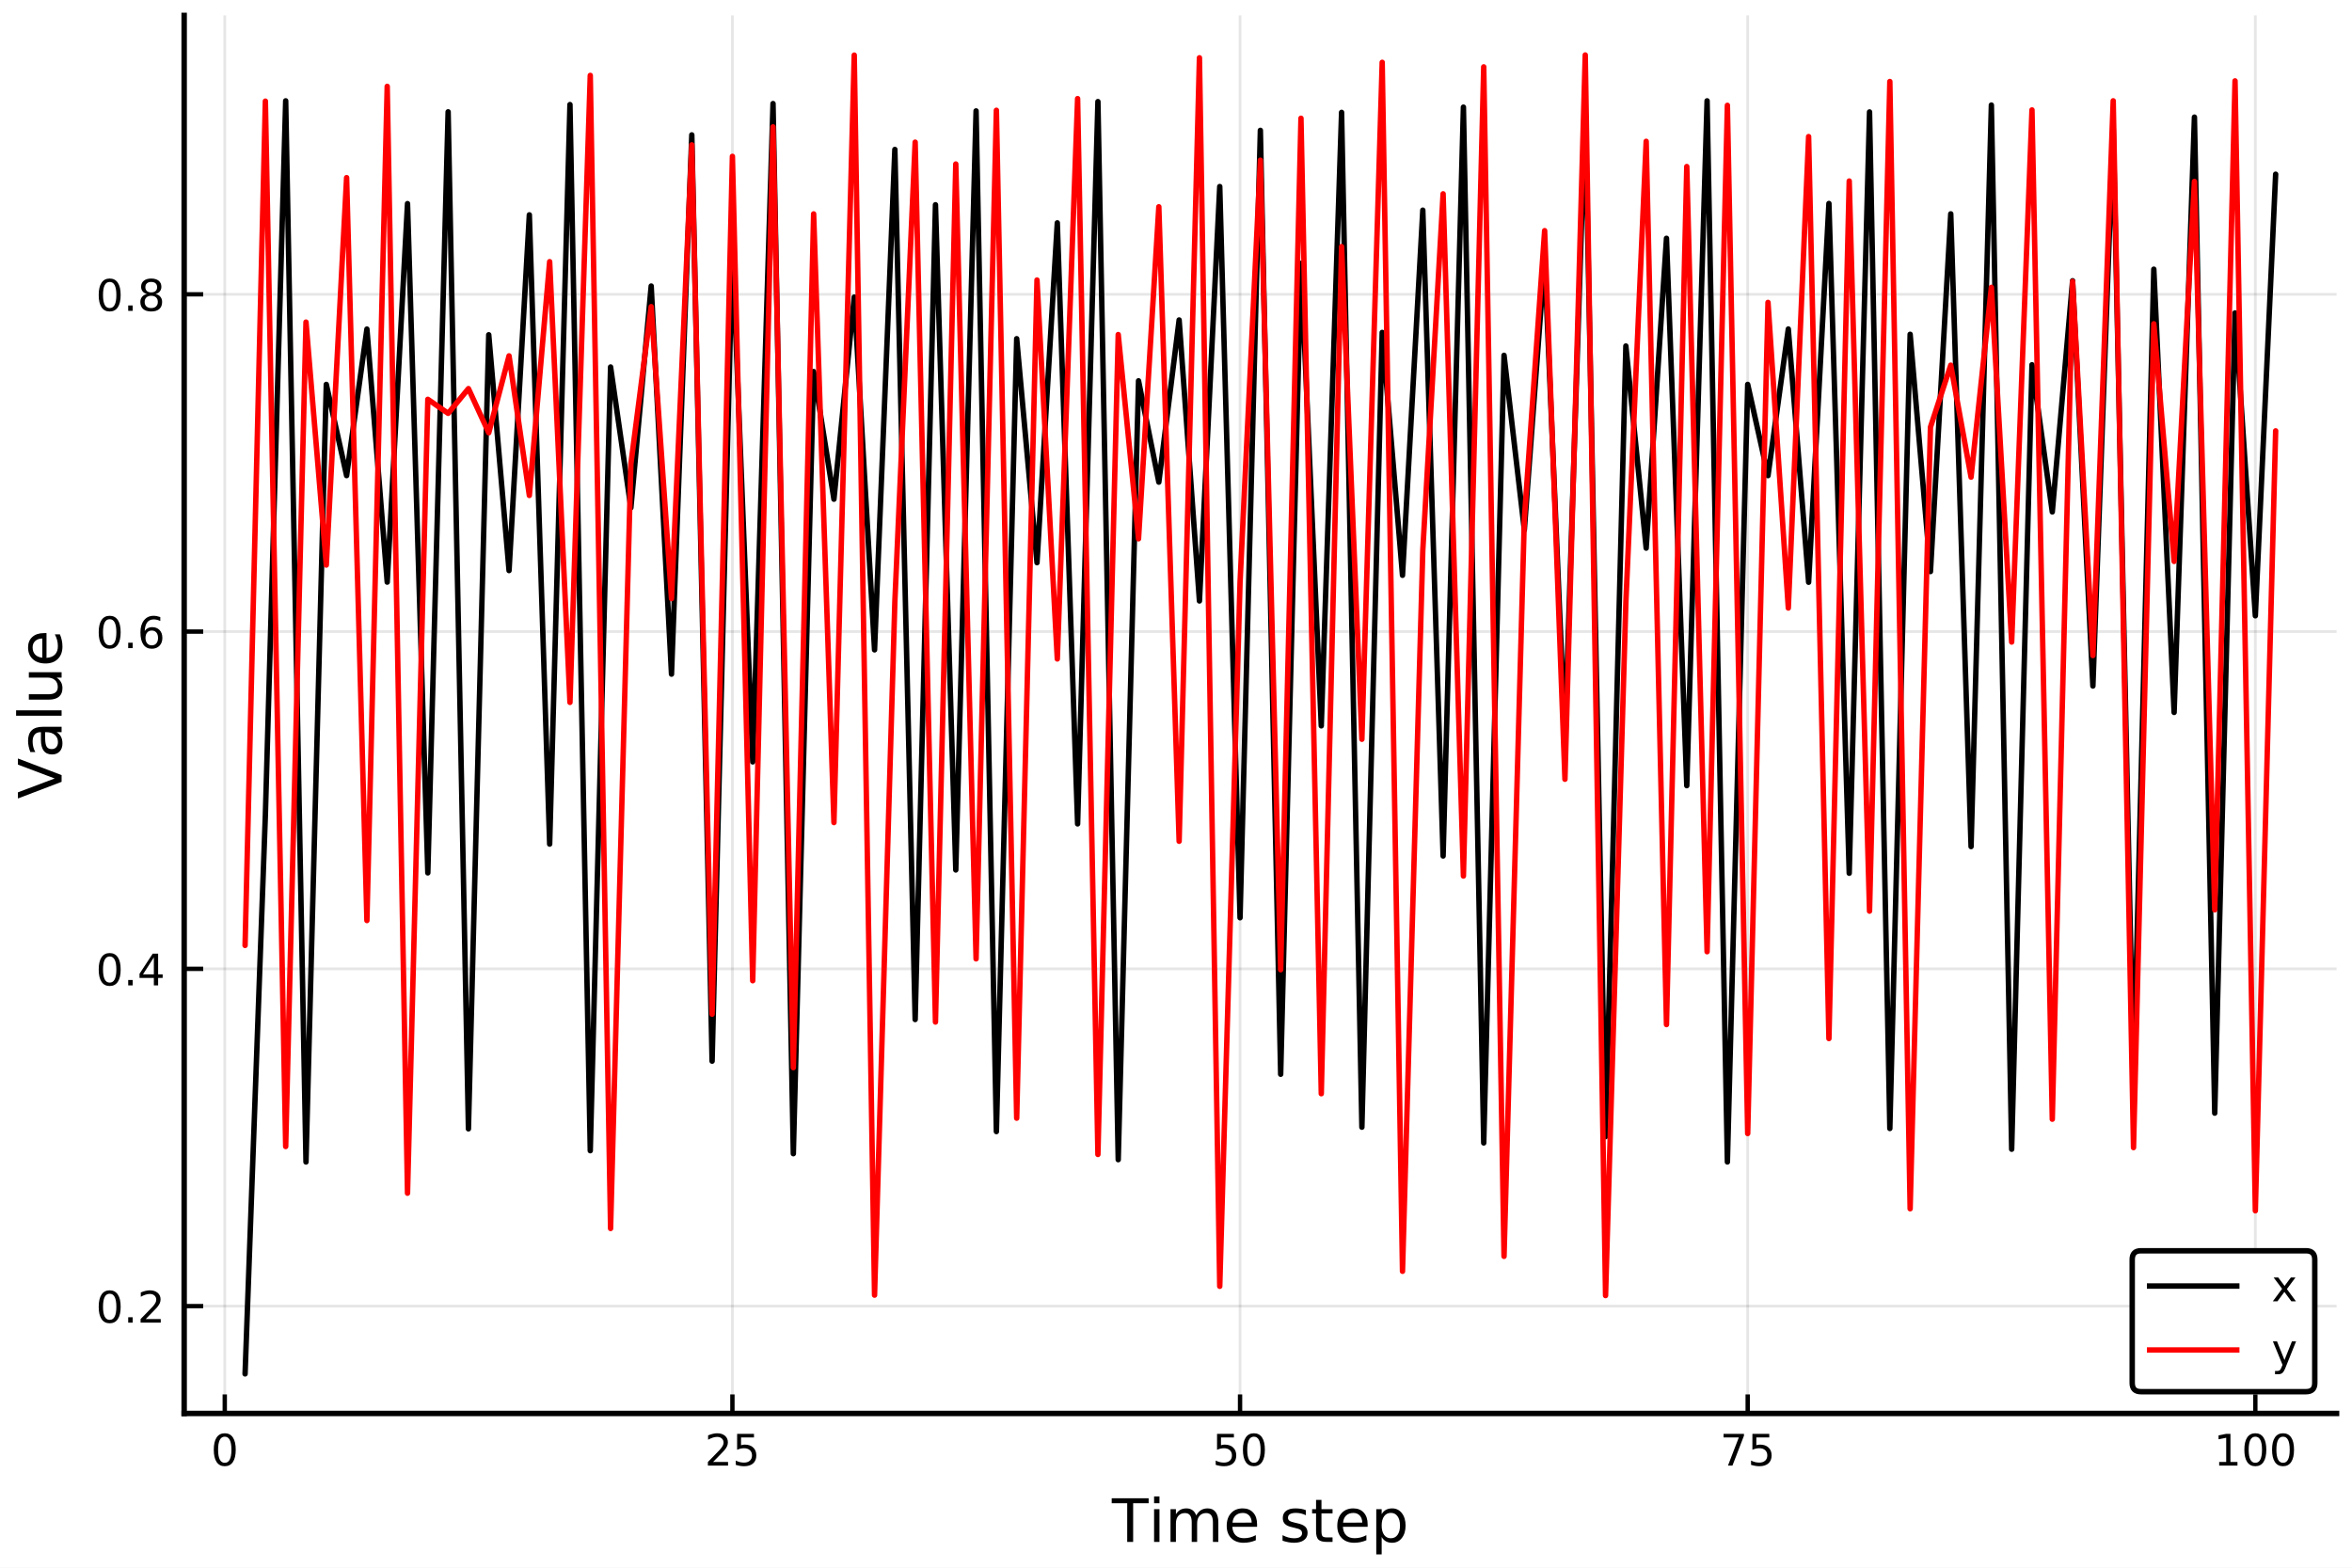
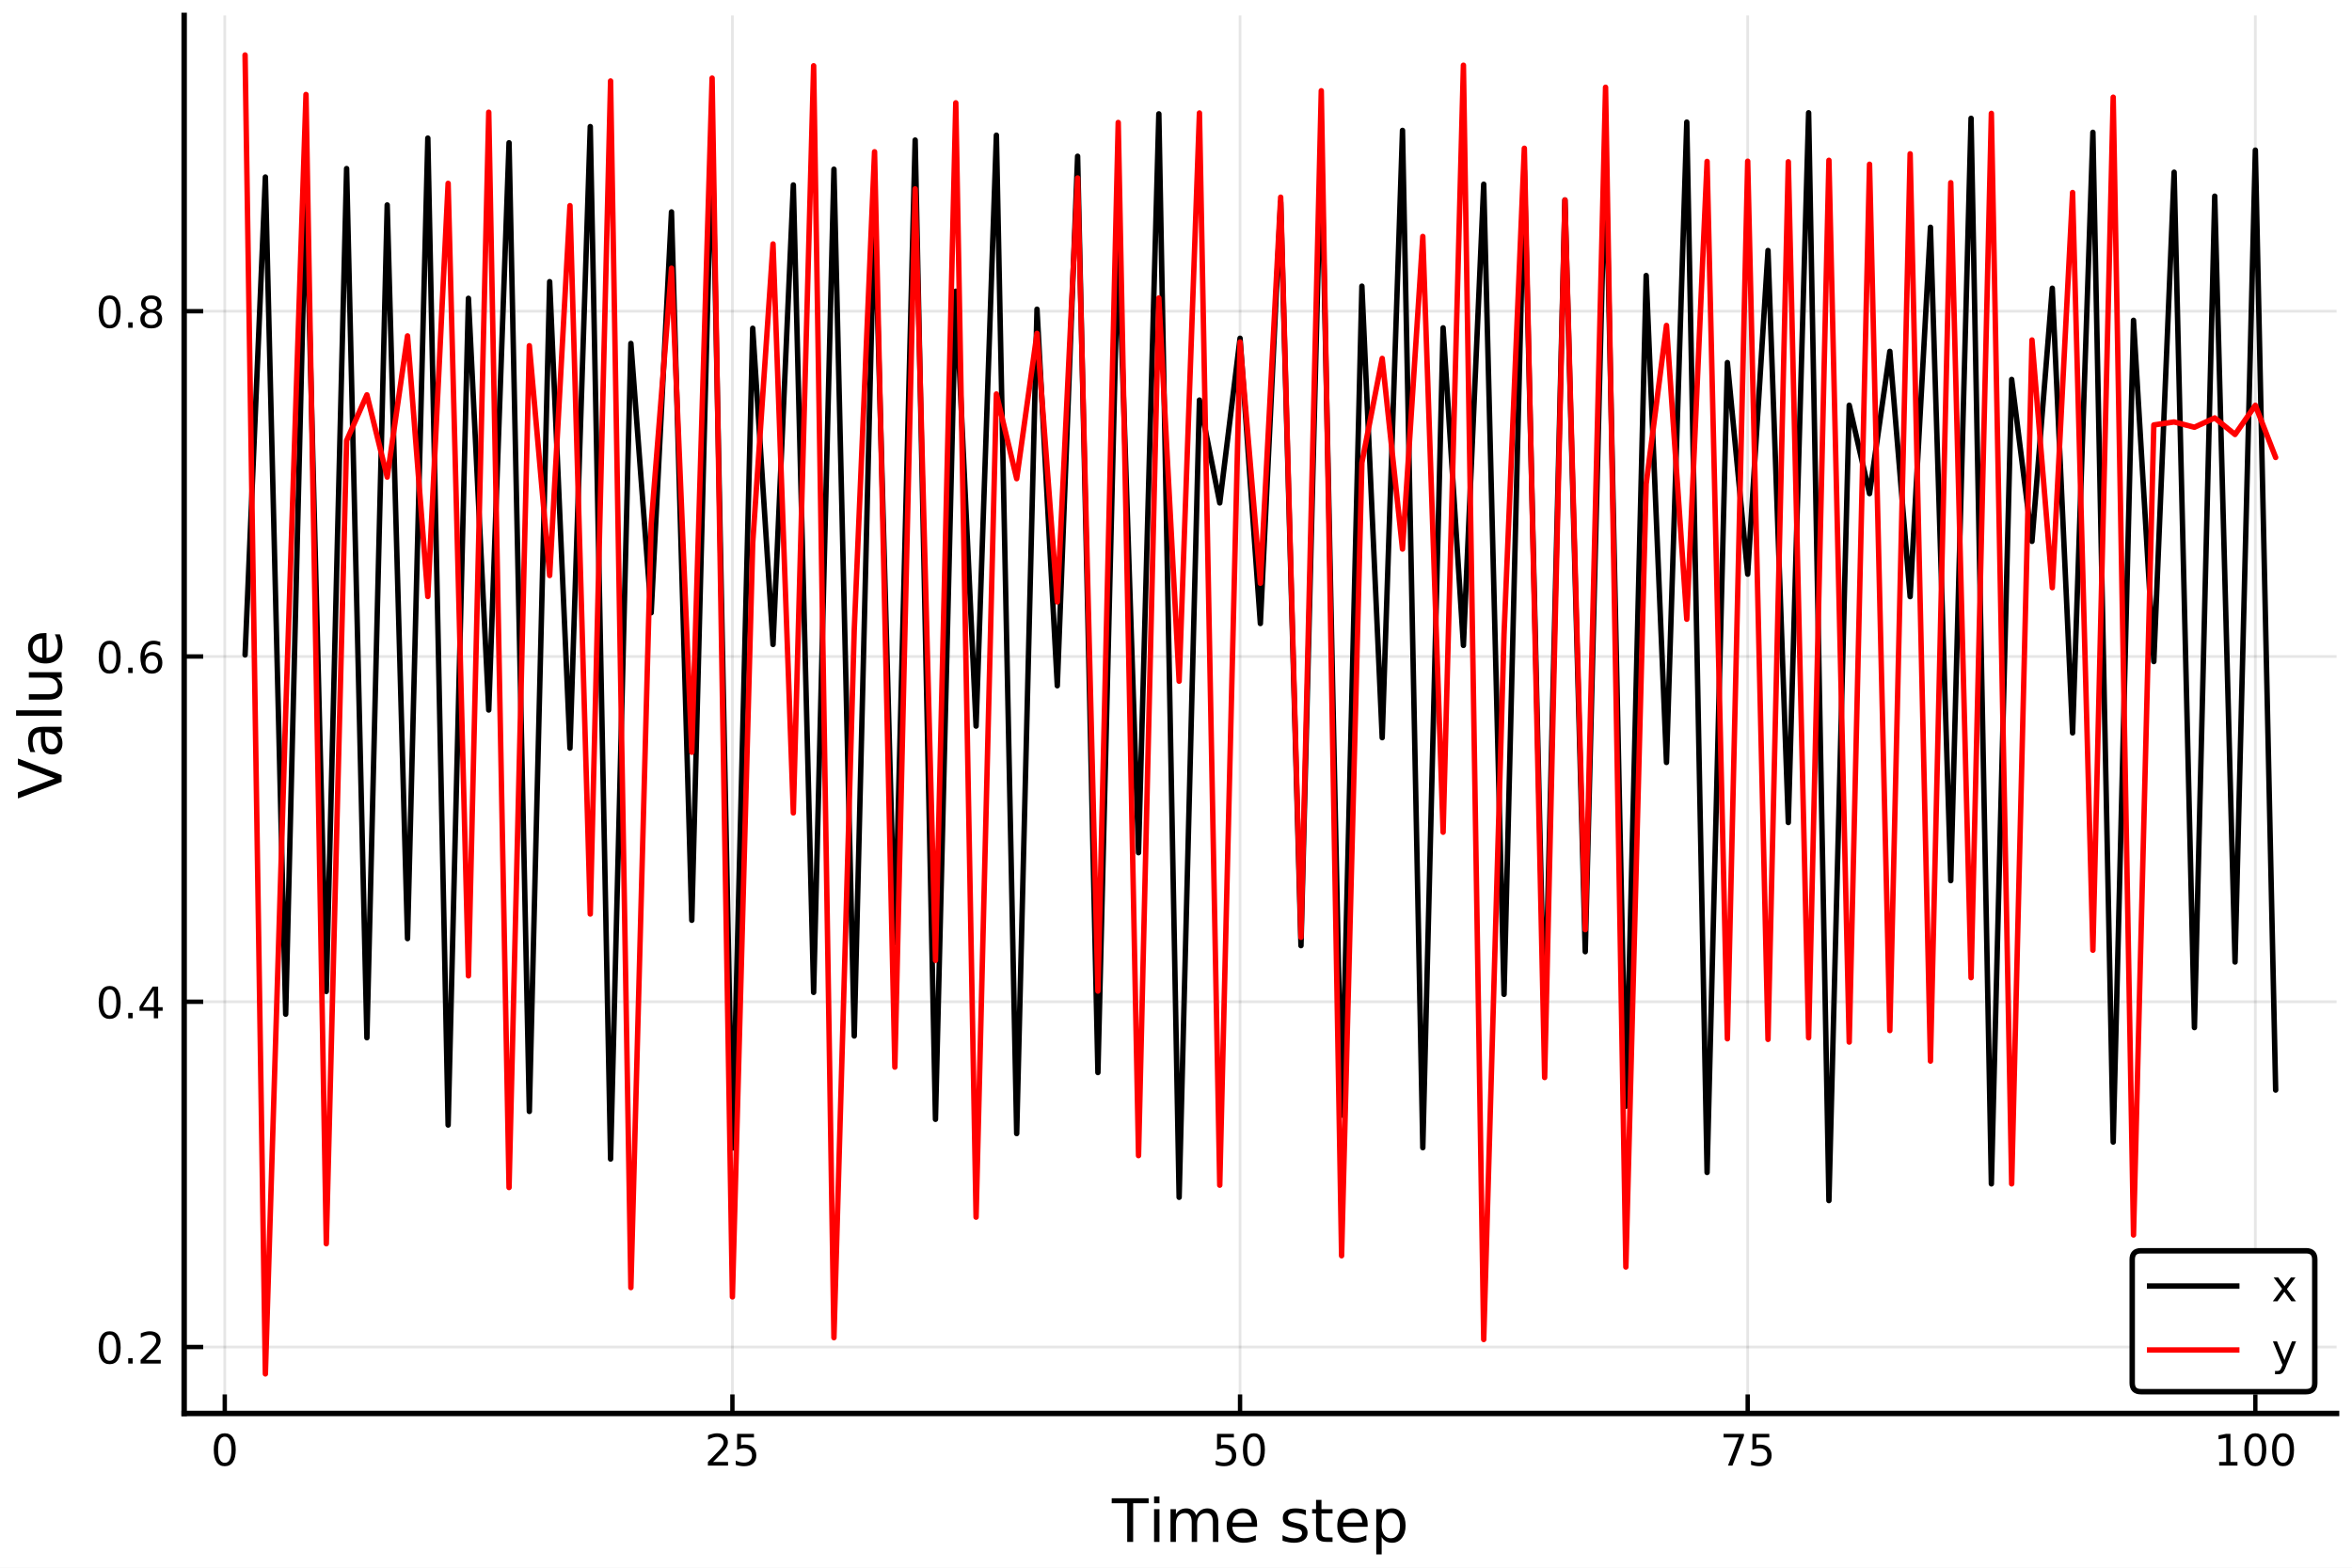
<svg xmlns="http://www.w3.org/2000/svg" xmlns:xlink="http://www.w3.org/1999/xlink" height="288pt" version="1.1" viewBox="0 0 432 288" width="432pt">
  <defs>
    <style type="text/css">
*{stroke-linecap:butt;stroke-linejoin:round;}
  </style>
  </defs>
  <g id="figure_1">
    <g id="patch_1">
      <path d="M 0 288  L 432 288  L 432 0  L 0 0  z " style="fill:#ffffff;" />
    </g>
    <g id="axes_1">
      <g id="patch_2">
        <path d="M 33.825 259.665  L 429.165 259.665  L 429.165 2.835  L 33.825 2.835  z " style="fill:#ffffff;" />
      </g>
      <g id="matplotlib.axis_1">
        <g id="xtick_1">
          <g id="line2d_1">
-             <path clip-path="url(#p91b2e6dcf3)" d="M 41.284 259.665  L 41.284 2.835  " style="fill:none;stroke:#000000;stroke-linecap:square;stroke-opacity:0.1;stroke-width:0.5;" />
+             <path clip-path="url(#p52759d1450)" d="M 41.284 259.665  L 41.284 2.835  " style="fill:none;stroke:#000000;stroke-linecap:square;stroke-opacity:0.1;stroke-width:0.5;" />
          </g>
          <g id="line2d_2">
            <defs>
-               <path d="M 0 0  L 0 -3.5  " id="mc47bf63f0f" style="stroke:#000000;stroke-width:0.8;" />
-             </defs>
-             <g>
-               <use style="stroke:#000000;stroke-width:0.8;" x="41.284" xlink:href="#mc47bf63f0f" y="259.665" />
+               <path d="M 0 0  L 0 -3.5  " id="mdcbbb05896" style="stroke:#000000;stroke-width:0.8;" />
+             </defs>
+             <g>
+               <use style="stroke:#000000;stroke-width:0.8;" x="41.284" xlink:href="#mdcbbb05896" y="259.665" />
            </g>
          </g>
          <g id="text_1">
            <defs>
              <path d="M 31.781 66.406  Q 24.172 66.406 20.328 58.906  Q 16.5 51.422 16.5 36.375  Q 16.5 21.391 20.328 13.891  Q 24.172 6.391 31.781 6.391  Q 39.453 6.391 43.281 13.891  Q 47.125 21.391 47.125 36.375  Q 47.125 51.422 43.281 58.906  Q 39.453 66.406 31.781 66.406  z M 31.781 74.219  Q 44.047 74.219 50.516 64.516  Q 56.984 54.828 56.984 36.375  Q 56.984 17.969 50.516 8.266  Q 44.047 -1.422 31.781 -1.422  Q 19.531 -1.422 13.062 8.266  Q 6.594 17.969 6.594 36.375  Q 6.594 54.828 13.062 64.516  Q 19.531 74.219 31.781 74.219  z " id="DejaVuSans-48" />
            </defs>
            <g transform="translate(38.7389 269.2441)scale(0.08 -0.08)">
              <use xlink:href="#DejaVuSans-48" />
            </g>
          </g>
        </g>
        <g id="xtick_2">
          <g id="line2d_3">
-             <path clip-path="url(#p91b2e6dcf3)" d="M 134.525 259.665  L 134.525 2.835  " style="fill:none;stroke:#000000;stroke-linecap:square;stroke-opacity:0.1;stroke-width:0.5;" />
+             <path clip-path="url(#p52759d1450)" d="M 134.525 259.665  L 134.525 2.835  " style="fill:none;stroke:#000000;stroke-linecap:square;stroke-opacity:0.1;stroke-width:0.5;" />
          </g>
          <g id="line2d_4">
            <g>
-               <use style="stroke:#000000;stroke-width:0.8;" x="134.525" xlink:href="#mc47bf63f0f" y="259.665" />
+               <use style="stroke:#000000;stroke-width:0.8;" x="134.525" xlink:href="#mdcbbb05896" y="259.665" />
            </g>
          </g>
          <g id="text_2">
            <defs>
              <path d="M 19.188 8.297  L 53.609 8.297  L 53.609 0  L 7.328 0  L 7.328 8.297  Q 12.938 14.109 22.625 23.891  Q 32.328 33.688 34.812 36.531  Q 39.547 41.844 41.422 45.531  Q 43.312 49.219 43.312 52.781  Q 43.312 58.594 39.234 62.25  Q 35.156 65.922 28.609 65.922  Q 23.969 65.922 18.812 64.312  Q 13.672 62.703 7.812 59.422  L 7.812 69.391  Q 13.766 71.781 18.938 73  Q 24.125 74.219 28.422 74.219  Q 39.75 74.219 46.484 68.547  Q 53.219 62.891 53.219 53.422  Q 53.219 48.922 51.531 44.891  Q 49.859 40.875 45.406 35.406  Q 44.188 33.984 37.641 27.219  Q 31.109 20.453 19.188 8.297  z " id="DejaVuSans-50" />
              <path d="M 10.797 72.906  L 49.516 72.906  L 49.516 64.594  L 19.828 64.594  L 19.828 46.734  Q 21.969 47.469 24.109 47.828  Q 26.266 48.188 28.422 48.188  Q 40.625 48.188 47.75 41.5  Q 54.891 34.812 54.891 23.391  Q 54.891 11.625 47.562 5.094  Q 40.234 -1.422 26.906 -1.422  Q 22.312 -1.422 17.547 -0.641  Q 12.797 0.141 7.719 1.703  L 7.719 11.625  Q 12.109 9.234 16.797 8.062  Q 21.484 6.891 26.703 6.891  Q 35.156 6.891 40.078 11.328  Q 45.016 15.766 45.016 23.391  Q 45.016 31 40.078 35.438  Q 35.156 39.891 26.703 39.891  Q 22.75 39.891 18.812 39.016  Q 14.891 38.141 10.797 36.281  z " id="DejaVuSans-53" />
            </defs>
            <g transform="translate(129.4346 269.2441)scale(0.08 -0.08)">
              <use xlink:href="#DejaVuSans-50" />
              <use x="63.623" xlink:href="#DejaVuSans-53" />
            </g>
          </g>
        </g>
        <g id="xtick_3">
          <g id="line2d_5">
-             <path clip-path="url(#p91b2e6dcf3)" d="M 227.765 259.665  L 227.765 2.835  " style="fill:none;stroke:#000000;stroke-linecap:square;stroke-opacity:0.1;stroke-width:0.5;" />
+             <path clip-path="url(#p52759d1450)" d="M 227.765 259.665  L 227.765 2.835  " style="fill:none;stroke:#000000;stroke-linecap:square;stroke-opacity:0.1;stroke-width:0.5;" />
          </g>
          <g id="line2d_6">
            <g>
-               <use style="stroke:#000000;stroke-width:0.8;" x="227.765" xlink:href="#mc47bf63f0f" y="259.665" />
+               <use style="stroke:#000000;stroke-width:0.8;" x="227.765" xlink:href="#mdcbbb05896" y="259.665" />
            </g>
          </g>
          <g id="text_3">
            <g transform="translate(222.6754 269.2441)scale(0.08 -0.08)">
              <use xlink:href="#DejaVuSans-53" />
              <use x="63.623" xlink:href="#DejaVuSans-48" />
            </g>
          </g>
        </g>
        <g id="xtick_4">
          <g id="line2d_7">
-             <path clip-path="url(#p91b2e6dcf3)" d="M 321.006 259.665  L 321.006 2.835  " style="fill:none;stroke:#000000;stroke-linecap:square;stroke-opacity:0.1;stroke-width:0.5;" />
+             <path clip-path="url(#p52759d1450)" d="M 321.006 259.665  L 321.006 2.835  " style="fill:none;stroke:#000000;stroke-linecap:square;stroke-opacity:0.1;stroke-width:0.5;" />
          </g>
          <g id="line2d_8">
            <g>
-               <use style="stroke:#000000;stroke-width:0.8;" x="321.006" xlink:href="#mc47bf63f0f" y="259.665" />
+               <use style="stroke:#000000;stroke-width:0.8;" x="321.006" xlink:href="#mdcbbb05896" y="259.665" />
            </g>
          </g>
          <g id="text_4">
            <defs>
              <path d="M 8.203 72.906  L 55.078 72.906  L 55.078 68.703  L 28.609 0  L 18.312 0  L 43.219 64.594  L 8.203 64.594  z " id="DejaVuSans-55" />
            </defs>
            <g transform="translate(315.9161 269.2441)scale(0.08 -0.08)">
              <use xlink:href="#DejaVuSans-55" />
              <use x="63.623" xlink:href="#DejaVuSans-53" />
            </g>
          </g>
        </g>
        <g id="xtick_5">
          <g id="line2d_9">
-             <path clip-path="url(#p91b2e6dcf3)" d="M 414.247 259.665  L 414.247 2.835  " style="fill:none;stroke:#000000;stroke-linecap:square;stroke-opacity:0.1;stroke-width:0.5;" />
+             <path clip-path="url(#p52759d1450)" d="M 414.247 259.665  L 414.247 2.835  " style="fill:none;stroke:#000000;stroke-linecap:square;stroke-opacity:0.1;stroke-width:0.5;" />
          </g>
          <g id="line2d_10">
            <g>
-               <use style="stroke:#000000;stroke-width:0.8;" x="414.247" xlink:href="#mc47bf63f0f" y="259.665" />
+               <use style="stroke:#000000;stroke-width:0.8;" x="414.247" xlink:href="#mdcbbb05896" y="259.665" />
            </g>
          </g>
          <g id="text_5">
            <defs>
              <path d="M 12.406 8.297  L 28.516 8.297  L 28.516 63.922  L 10.984 60.406  L 10.984 69.391  L 28.422 72.906  L 38.281 72.906  L 38.281 8.297  L 54.391 8.297  L 54.391 0  L 12.406 0  z " id="DejaVuSans-49" />
            </defs>
            <g transform="translate(406.6118 269.2441)scale(0.08 -0.08)">
              <use xlink:href="#DejaVuSans-49" />
              <use x="63.623" xlink:href="#DejaVuSans-48" />
              <use x="127.246" xlink:href="#DejaVuSans-48" />
            </g>
          </g>
        </g>
        <g id="text_6">
          <defs>
            <path d="M -0.297 72.906  L 61.375 72.906  L 61.375 64.594  L 35.5 64.594  L 35.5 0  L 25.594 0  L 25.594 64.594  L -0.297 64.594  z " id="DejaVuSans-84" />
            <path d="M 9.422 54.688  L 18.406 54.688  L 18.406 0  L 9.422 0  z M 9.422 75.984  L 18.406 75.984  L 18.406 64.594  L 9.422 64.594  z " id="DejaVuSans-105" />
            <path d="M 52 44.188  Q 55.375 50.25 60.062 53.125  Q 64.75 56 71.094 56  Q 79.641 56 84.281 50.016  Q 88.922 44.047 88.922 33.016  L 88.922 0  L 79.891 0  L 79.891 32.719  Q 79.891 40.578 77.094 44.375  Q 74.312 48.188 68.609 48.188  Q 61.625 48.188 57.562 43.547  Q 53.516 38.922 53.516 30.906  L 53.516 0  L 44.484 0  L 44.484 32.719  Q 44.484 40.625 41.703 44.406  Q 38.922 48.188 33.109 48.188  Q 26.219 48.188 22.156 43.531  Q 18.109 38.875 18.109 30.906  L 18.109 0  L 9.078 0  L 9.078 54.688  L 18.109 54.688  L 18.109 46.188  Q 21.188 51.219 25.484 53.609  Q 29.781 56 35.688 56  Q 41.656 56 45.828 52.969  Q 50 49.953 52 44.188  z " id="DejaVuSans-109" />
            <path d="M 56.203 29.594  L 56.203 25.203  L 14.891 25.203  Q 15.484 15.922 20.484 11.062  Q 25.484 6.203 34.422 6.203  Q 39.594 6.203 44.453 7.469  Q 49.312 8.734 54.109 11.281  L 54.109 2.781  Q 49.266 0.734 44.188 -0.344  Q 39.109 -1.422 33.891 -1.422  Q 20.797 -1.422 13.156 6.188  Q 5.516 13.812 5.516 26.812  Q 5.516 40.234 12.766 48.109  Q 20.016 56 32.328 56  Q 43.359 56 49.781 48.891  Q 56.203 41.797 56.203 29.594  z M 47.219 32.234  Q 47.125 39.594 43.094 43.984  Q 39.062 48.391 32.422 48.391  Q 24.906 48.391 20.391 44.141  Q 15.875 39.891 15.188 32.172  z " id="DejaVuSans-101" />
            <path id="DejaVuSans-32" />
            <path d="M 44.281 53.078  L 44.281 44.578  Q 40.484 46.531 36.375 47.5  Q 32.281 48.484 27.875 48.484  Q 21.188 48.484 17.844 46.438  Q 14.5 44.391 14.5 40.281  Q 14.5 37.156 16.891 35.375  Q 19.281 33.594 26.516 31.984  L 29.594 31.297  Q 39.156 29.25 43.188 25.516  Q 47.219 21.781 47.219 15.094  Q 47.219 7.469 41.188 3.016  Q 35.156 -1.422 24.609 -1.422  Q 20.219 -1.422 15.453 -0.562  Q 10.688 0.297 5.422 2  L 5.422 11.281  Q 10.406 8.688 15.234 7.391  Q 20.062 6.109 24.812 6.109  Q 31.156 6.109 34.562 8.281  Q 37.984 10.453 37.984 14.406  Q 37.984 18.062 35.516 20.016  Q 33.062 21.969 24.703 23.781  L 21.578 24.516  Q 13.234 26.266 9.516 29.906  Q 5.812 33.547 5.812 39.891  Q 5.812 47.609 11.281 51.797  Q 16.75 56 26.812 56  Q 31.781 56 36.172 55.266  Q 40.578 54.547 44.281 53.078  z " id="DejaVuSans-115" />
            <path d="M 18.312 70.219  L 18.312 54.688  L 36.812 54.688  L 36.812 47.703  L 18.312 47.703  L 18.312 18.016  Q 18.312 11.328 20.141 9.422  Q 21.969 7.516 27.594 7.516  L 36.812 7.516  L 36.812 0  L 27.594 0  Q 17.188 0 13.234 3.875  Q 9.281 7.766 9.281 18.016  L 9.281 47.703  L 2.688 47.703  L 2.688 54.688  L 9.281 54.688  L 9.281 70.219  z " id="DejaVuSans-116" />
            <path d="M 18.109 8.203  L 18.109 -20.797  L 9.078 -20.797  L 9.078 54.688  L 18.109 54.688  L 18.109 46.391  Q 20.953 51.266 25.266 53.625  Q 29.594 56 35.594 56  Q 45.562 56 51.781 48.094  Q 58.016 40.188 58.016 27.297  Q 58.016 14.406 51.781 6.484  Q 45.562 -1.422 35.594 -1.422  Q 29.594 -1.422 25.266 0.953  Q 20.953 3.328 18.109 8.203  z M 48.688 27.297  Q 48.688 37.203 44.609 42.844  Q 40.531 48.484 33.406 48.484  Q 26.266 48.484 22.188 42.844  Q 18.109 37.203 18.109 27.297  Q 18.109 17.391 22.188 11.75  Q 26.266 6.109 33.406 6.109  Q 40.531 6.109 44.609 11.75  Q 48.688 17.391 48.688 27.297  z " id="DejaVuSans-112" />
          </defs>
          <g transform="translate(204.2236 283.2661)scale(0.11 -0.11)">
            <use xlink:href="#DejaVuSans-84" />
            <use x="61.037" xlink:href="#DejaVuSans-105" />
            <use x="88.82" xlink:href="#DejaVuSans-109" />
            <use x="186.232" xlink:href="#DejaVuSans-101" />
            <use x="247.756" xlink:href="#DejaVuSans-32" />
            <use x="279.543" xlink:href="#DejaVuSans-115" />
            <use x="331.643" xlink:href="#DejaVuSans-116" />
            <use x="370.852" xlink:href="#DejaVuSans-101" />
            <use x="432.375" xlink:href="#DejaVuSans-112" />
          </g>
        </g>
      </g>
      <g id="matplotlib.axis_2">
        <g id="ytick_1">
          <g id="line2d_11">
-             <path clip-path="url(#p91b2e6dcf3)" d="M 33.825 239.945  L 429.165 239.945  " style="fill:none;stroke:#000000;stroke-linecap:square;stroke-opacity:0.1;stroke-width:0.5;" />
+             <path clip-path="url(#p52759d1450)" d="M 33.825 247.461  L 429.165 247.461  " style="fill:none;stroke:#000000;stroke-linecap:square;stroke-opacity:0.1;stroke-width:0.5;" />
          </g>
          <g id="line2d_12">
            <defs>
-               <path d="M 0 0  L 3.5 0  " id="mc710b7414d" style="stroke:#000000;stroke-width:0.8;" />
-             </defs>
-             <g>
-               <use style="stroke:#000000;stroke-width:0.8;" x="33.825" xlink:href="#mc710b7414d" y="239.945" />
+               <path d="M 0 0  L 3.5 0  " id="med1cfec006" style="stroke:#000000;stroke-width:0.8;" />
+             </defs>
+             <g>
+               <use style="stroke:#000000;stroke-width:0.8;" x="33.825" xlink:href="#med1cfec006" y="247.461" />
            </g>
          </g>
          <g id="text_7">
            <defs>
              <path d="M 10.688 12.406  L 21 12.406  L 21 0  L 10.688 0  z " id="DejaVuSans-46" />
            </defs>
-             <g transform="translate(17.60215 242.9843)scale(0.08 -0.08)">
+             <g transform="translate(17.60215 250.5006)scale(0.08 -0.08)">
              <use xlink:href="#DejaVuSans-48" />
              <use x="63.623" xlink:href="#DejaVuSans-46" />
              <use x="95.41" xlink:href="#DejaVuSans-50" />
            </g>
          </g>
        </g>
        <g id="ytick_2">
          <g id="line2d_13">
-             <path clip-path="url(#p91b2e6dcf3)" d="M 33.825 177.986  L 429.165 177.986  " style="fill:none;stroke:#000000;stroke-linecap:square;stroke-opacity:0.1;stroke-width:0.5;" />
+             <path clip-path="url(#p52759d1450)" d="M 33.825 184.032  L 429.165 184.032  " style="fill:none;stroke:#000000;stroke-linecap:square;stroke-opacity:0.1;stroke-width:0.5;" />
          </g>
          <g id="line2d_14">
            <g>
-               <use style="stroke:#000000;stroke-width:0.8;" x="33.825" xlink:href="#mc710b7414d" y="177.986" />
+               <use style="stroke:#000000;stroke-width:0.8;" x="33.825" xlink:href="#med1cfec006" y="184.032" />
            </g>
          </g>
          <g id="text_8">
            <defs>
              <path d="M 37.797 64.312  L 12.891 25.391  L 37.797 25.391  z M 35.203 72.906  L 47.609 72.906  L 47.609 25.391  L 58.016 25.391  L 58.016 17.188  L 47.609 17.188  L 47.609 0  L 37.797 0  L 37.797 17.188  L 4.891 17.188  L 4.891 26.703  z " id="DejaVuSans-52" />
            </defs>
-             <g transform="translate(17.60215 181.0256)scale(0.08 -0.08)">
+             <g transform="translate(17.60215 187.0713)scale(0.08 -0.08)">
              <use xlink:href="#DejaVuSans-48" />
              <use x="63.623" xlink:href="#DejaVuSans-46" />
              <use x="95.41" xlink:href="#DejaVuSans-52" />
            </g>
          </g>
        </g>
        <g id="ytick_3">
          <g id="line2d_15">
-             <path clip-path="url(#p91b2e6dcf3)" d="M 33.825 116.027  L 429.165 116.027  " style="fill:none;stroke:#000000;stroke-linecap:square;stroke-opacity:0.1;stroke-width:0.5;" />
+             <path clip-path="url(#p52759d1450)" d="M 33.825 120.603  L 429.165 120.603  " style="fill:none;stroke:#000000;stroke-linecap:square;stroke-opacity:0.1;stroke-width:0.5;" />
          </g>
          <g id="line2d_16">
            <g>
-               <use style="stroke:#000000;stroke-width:0.8;" x="33.825" xlink:href="#mc710b7414d" y="116.027" />
+               <use style="stroke:#000000;stroke-width:0.8;" x="33.825" xlink:href="#med1cfec006" y="120.603" />
            </g>
          </g>
          <g id="text_9">
            <defs>
              <path d="M 33.016 40.375  Q 26.375 40.375 22.484 35.828  Q 18.609 31.297 18.609 23.391  Q 18.609 15.531 22.484 10.953  Q 26.375 6.391 33.016 6.391  Q 39.656 6.391 43.531 10.953  Q 47.406 15.531 47.406 23.391  Q 47.406 31.297 43.531 35.828  Q 39.656 40.375 33.016 40.375  z M 52.594 71.297  L 52.594 62.312  Q 48.875 64.062 45.094 64.984  Q 41.312 65.922 37.594 65.922  Q 27.828 65.922 22.672 59.328  Q 17.531 52.734 16.797 39.406  Q 19.672 43.656 24.016 45.922  Q 28.375 48.188 33.594 48.188  Q 44.578 48.188 50.953 41.516  Q 57.328 34.859 57.328 23.391  Q 57.328 12.156 50.688 5.359  Q 44.047 -1.422 33.016 -1.422  Q 20.359 -1.422 13.672 8.266  Q 6.984 17.969 6.984 36.375  Q 6.984 53.656 15.188 63.938  Q 23.391 74.219 37.203 74.219  Q 40.922 74.219 44.703 73.484  Q 48.484 72.75 52.594 71.297  z " id="DejaVuSans-54" />
            </defs>
-             <g transform="translate(17.60215 119.0668)scale(0.08 -0.08)">
+             <g transform="translate(17.60215 123.6419)scale(0.08 -0.08)">
              <use xlink:href="#DejaVuSans-48" />
              <use x="63.623" xlink:href="#DejaVuSans-46" />
              <use x="95.41" xlink:href="#DejaVuSans-54" />
            </g>
          </g>
        </g>
        <g id="ytick_4">
          <g id="line2d_17">
-             <path clip-path="url(#p91b2e6dcf3)" d="M 33.825 54.069  L 429.165 54.069  " style="fill:none;stroke:#000000;stroke-linecap:square;stroke-opacity:0.1;stroke-width:0.5;" />
+             <path clip-path="url(#p52759d1450)" d="M 33.825 57.173  L 429.165 57.173  " style="fill:none;stroke:#000000;stroke-linecap:square;stroke-opacity:0.1;stroke-width:0.5;" />
          </g>
          <g id="line2d_18">
            <g>
-               <use style="stroke:#000000;stroke-width:0.8;" x="33.825" xlink:href="#mc710b7414d" y="54.069" />
+               <use style="stroke:#000000;stroke-width:0.8;" x="33.825" xlink:href="#med1cfec006" y="57.173" />
            </g>
          </g>
          <g id="text_10">
            <defs>
              <path d="M 31.781 34.625  Q 24.75 34.625 20.719 30.859  Q 16.703 27.094 16.703 20.516  Q 16.703 13.922 20.719 10.156  Q 24.75 6.391 31.781 6.391  Q 38.812 6.391 42.859 10.172  Q 46.922 13.969 46.922 20.516  Q 46.922 27.094 42.891 30.859  Q 38.875 34.625 31.781 34.625  z M 21.922 38.812  Q 15.578 40.375 12.031 44.719  Q 8.5 49.078 8.5 55.328  Q 8.5 64.062 14.719 69.141  Q 20.953 74.219 31.781 74.219  Q 42.672 74.219 48.875 69.141  Q 55.078 64.062 55.078 55.328  Q 55.078 49.078 51.531 44.719  Q 48 40.375 41.703 38.812  Q 48.828 37.156 52.797 32.312  Q 56.781 27.484 56.781 20.516  Q 56.781 9.906 50.312 4.234  Q 43.844 -1.422 31.781 -1.422  Q 19.734 -1.422 13.25 4.234  Q 6.781 9.906 6.781 20.516  Q 6.781 27.484 10.781 32.312  Q 14.797 37.156 21.922 38.812  z M 18.312 54.391  Q 18.312 48.734 21.844 45.562  Q 25.391 42.391 31.781 42.391  Q 38.141 42.391 41.719 45.562  Q 45.312 48.734 45.312 54.391  Q 45.312 60.062 41.719 63.234  Q 38.141 66.406 31.781 66.406  Q 25.391 66.406 21.844 63.234  Q 18.312 60.062 18.312 54.391  z " id="DejaVuSans-56" />
            </defs>
-             <g transform="translate(17.60215 57.10809)scale(0.08 -0.08)">
+             <g transform="translate(17.60215 60.21261)scale(0.08 -0.08)">
              <use xlink:href="#DejaVuSans-48" />
              <use x="63.623" xlink:href="#DejaVuSans-46" />
              <use x="95.41" xlink:href="#DejaVuSans-56" />
            </g>
          </g>
        </g>
        <g id="text_11">
          <defs>
            <path d="M 28.609 0  L 0.781 72.906  L 11.078 72.906  L 34.188 11.531  L 57.328 72.906  L 67.578 72.906  L 39.797 0  z " id="DejaVuSans-86" />
            <path d="M 34.281 27.484  Q 23.391 27.484 19.188 25  Q 14.984 22.516 14.984 16.5  Q 14.984 11.719 18.141 8.906  Q 21.297 6.109 26.703 6.109  Q 34.188 6.109 38.703 11.406  Q 43.219 16.703 43.219 25.484  L 43.219 27.484  z M 52.203 31.203  L 52.203 0  L 43.219 0  L 43.219 8.297  Q 40.141 3.328 35.547 0.953  Q 30.953 -1.422 24.312 -1.422  Q 15.922 -1.422 10.953 3.297  Q 6 8.016 6 15.922  Q 6 25.141 12.172 29.828  Q 18.359 34.516 30.609 34.516  L 43.219 34.516  L 43.219 35.406  Q 43.219 41.609 39.141 45  Q 35.062 48.391 27.688 48.391  Q 23 48.391 18.547 47.266  Q 14.109 46.141 10.016 43.891  L 10.016 52.203  Q 14.938 54.109 19.578 55.047  Q 24.219 56 28.609 56  Q 40.484 56 46.344 49.844  Q 52.203 43.703 52.203 31.203  z " id="DejaVuSans-97" />
            <path d="M 9.422 75.984  L 18.406 75.984  L 18.406 0  L 9.422 0  z " id="DejaVuSans-108" />
            <path d="M 8.5 21.578  L 8.5 54.688  L 17.484 54.688  L 17.484 21.922  Q 17.484 14.156 20.5 10.266  Q 23.531 6.391 29.594 6.391  Q 36.859 6.391 41.078 11.031  Q 45.312 15.672 45.312 23.688  L 45.312 54.688  L 54.297 54.688  L 54.297 0  L 45.312 0  L 45.312 8.406  Q 42.047 3.422 37.719 1  Q 33.406 -1.422 27.688 -1.422  Q 18.266 -1.422 13.375 4.438  Q 8.5 10.297 8.5 21.578  z M 31.109 56  z " id="DejaVuSans-117" />
          </defs>
          <g transform="translate(11.31449 146.7746)rotate(-90)scale(0.11 -0.11)">
            <use xlink:href="#DejaVuSans-86" />
            <use x="68.299" xlink:href="#DejaVuSans-97" />
            <use x="129.578" xlink:href="#DejaVuSans-108" />
            <use x="157.361" xlink:href="#DejaVuSans-117" />
            <use x="220.74" xlink:href="#DejaVuSans-101" />
          </g>
        </g>
      </g>
      <g id="line2d_19">
-         <path clip-path="url(#p91b2e6dcf3)" d="M 45.014 252.397  L 48.743 149.664  L 52.473 18.526  L 56.202 213.466  L 59.932 70.623  L 63.662 87.372  L 67.391 60.458  L 71.121 106.94  L 74.851 37.408  L 78.58 160.354  L 82.31 20.547  L 86.039 207.377  L 89.769 61.501  L 93.499 104.82  L 97.228 39.469  L 100.958 155.068  L 104.688 19.21  L 108.417 211.393  L 112.147 67.42  L 115.876 93.274  L 119.606 52.552  L 123.336 123.845  L 127.065 24.78  L 130.795 194.941  L 134.525 45.588  L 138.254 139.963  L 141.984 19.029  L 145.714 211.942  L 149.443 68.259  L 153.173 91.706  L 156.902 54.573  L 160.632 119.385  L 164.362 27.457  L 168.091 187.295  L 171.821 37.619  L 175.551 159.809  L 179.28 20.379  L 183.01 207.881  L 186.739 62.223  L 190.469 103.368  L 194.199 40.941  L 197.928 151.352  L 201.658 18.666  L 205.388 213.042  L 209.117 69.96  L 212.847 88.574  L 216.576 58.781  L 220.306 110.403  L 224.036 34.272  L 227.765 168.594  L 231.495 23.948  L 235.225 197.353  L 238.954 48.389  L 242.684 133.343  L 246.414 20.648  L 250.143 207.076  L 253.873 61.072  L 257.602 105.688  L 261.332 38.612  L 265.062 157.253  L 268.791 19.683  L 272.521 209.969  L 276.251 65.277  L 279.98 97.359  L 283.71 47.564  L 287.439 135.273  L 291.169 20.069  L 294.899 208.809  L 298.628 63.567  L 302.358 100.696  L 306.088 43.78  L 309.817 144.332  L 313.547 18.527  L 317.276 213.462  L 321.006 70.618  L 324.736 87.381  L 328.465 60.445  L 332.195 106.967  L 335.925 37.383  L 339.654 160.42  L 343.384 20.568  L 347.114 207.315  L 350.843 61.412  L 354.573 105  L 358.302 39.29  L 362.032 155.524  L 365.762 19.299  L 369.491 211.124  L 373.221 67.011  L 376.951 94.045  L 380.68 51.58  L 384.41 126.026  L 388.139 23.643  L 391.869 198.24  L 395.599 49.453  L 399.328 130.877  L 403.058 21.516  L 406.788 204.493  L 410.517 57.485  L 414.247 113.125  L 417.976 32.005  " style="fill:none;stroke:#000000;stroke-linecap:round;" />
+         <path clip-path="url(#p52759d1450)" d="M 45.014 120.313  L 48.743 32.522  L 52.473 186.316  L 56.202 34.041  L 59.932 182.143  L 63.662 30.967  L 67.391 190.643  L 71.121 37.653  L 74.851 172.433  L 78.58 25.371  L 82.31 206.678  L 86.039 54.805  L 89.769 130.436  L 93.499 26.227  L 97.228 204.18  L 100.958 51.742  L 104.688 137.438  L 108.417 23.256  L 112.147 212.926  L 115.876 63.095  L 119.606 112.57  L 123.336 38.933  L 127.065 169.064  L 130.795 23.938  L 134.525 210.901  L 138.254 60.309  L 141.984 118.397  L 145.714 33.98  L 149.443 182.311  L 153.173 31.083  L 156.902 190.319  L 160.632 37.367  L 164.362 173.191  L 168.091 25.73  L 171.821 205.629  L 175.551 53.501  L 179.28 133.388  L 183.01 24.836  L 186.739 208.249  L 190.469 56.804  L 194.199 125.982  L 197.928 28.705  L 201.658 197.038  L 205.388 43.782  L 209.117 156.646  L 212.847 20.918  L 216.576 219.956  L 220.306 73.499  L 224.036 92.394  L 227.765 62.141  L 231.495 114.546  L 235.225 37.166  L 238.954 173.725  L 242.684 25.99  L 246.414 204.869  L 250.143 52.572  L 253.873 135.518  L 257.602 23.958  L 261.332 210.842  L 265.062 60.228  L 268.791 118.568  L 272.521 33.846  L 276.251 182.676  L 279.98 31.338  L 283.71 189.607  L 287.439 36.748  L 291.169 174.837  L 294.899 26.554  L 298.628 203.229  L 302.358 50.614  L 306.088 140.069  L 309.817 22.433  L 313.547 215.388  L 317.276 66.608  L 321.006 105.478  L 324.736 46.02  L 328.465 151.097  L 332.195 20.719  L 335.925 220.56  L 339.654 74.447  L 343.384 90.68  L 347.114 64.544  L 350.843 109.609  L 354.573 41.751  L 358.302 161.782  L 362.032 21.735  L 365.762 217.484  L 369.491 69.711  L 373.221 99.451  L 376.951 52.955  L 380.68 134.639  L 384.41 24.308  L 388.139 209.807  L 391.869 58.843  L 395.599 121.535  L 399.328 31.637  L 403.058 188.773  L 406.788 36.039  L 410.517 176.734  L 414.247 27.582  L 417.976 200.258  " style="fill:none;stroke:#000000;stroke-linecap:round;" />
      </g>
      <g id="line2d_20">
-         <path clip-path="url(#p91b2e6dcf3)" d="M 45.014 173.686  L 48.743 18.585  L 52.473 210.624  L 56.202 59.174  L 59.932 103.806  L 63.662 32.635  L 67.391 169.109  L 71.121 15.868  L 74.851 219.204  L 78.58 73.356  L 82.31 75.936  L 86.039 71.392  L 89.769 79.504  L 93.499 65.375  L 97.228 91.016  L 100.958 48.073  L 104.688 129.035  L 108.417 13.854  L 112.147 225.683  L 115.876 85.251  L 119.606 56.334  L 123.336 109.975  L 127.065 26.612  L 130.795 186.317  L 134.525 28.729  L 138.254 180.169  L 141.984 23.306  L 145.714 196.137  L 149.443 39.297  L 153.173 151.106  L 156.902 10.128  L 160.632 237.928  L 164.362 110.523  L 168.091 26.121  L 171.821 187.758  L 175.551 30.132  L 179.28 176.153  L 183.01 20.261  L 186.739 205.419  L 190.469 51.444  L 194.199 121.056  L 197.928 18.118  L 201.658 212.084  L 205.388 61.461  L 209.117 98.981  L 212.847 37.992  L 216.576 154.547  L 220.306 10.615  L 224.036 236.307  L 227.765 106.968  L 231.495 29.432  L 235.225 178.151  L 238.954 21.727  L 242.684 200.923  L 246.414 45.299  L 250.143 135.81  L 253.873 11.449  L 257.602 233.548  L 261.332 101.063  L 265.062 35.61  L 268.791 160.935  L 272.521 12.284  L 276.251 230.8  L 279.98 95.369  L 283.71 42.373  L 287.439 143.157  L 291.169 10.103  L 294.899 238.008  L 298.628 110.701  L 302.358 25.964  L 306.088 188.222  L 309.817 30.596  L 313.547 174.837  L 317.276 19.349  L 321.006 208.242  L 324.736 55.556  L 328.465 111.699  L 332.195 25.094  L 335.925 190.795  L 339.654 33.256  L 343.384 167.385  L 347.114 14.977  L 350.843 222.059  L 354.573 78.471  L 358.302 67.085  L 362.032 87.656  L 365.762 52.79  L 369.491 117.948  L 373.221 20.199  L 376.951 205.609  L 380.68 51.715  L 384.41 120.427  L 388.139 18.52  L 391.869 210.825  L 395.599 59.486  L 399.328 103.14  L 403.058 33.341  L 406.788 167.152  L 410.517 14.862  L 414.247 222.429  L 417.976 79.148  " style="fill:none;stroke:#ff0000;stroke-linecap:round;" />
+         <path clip-path="url(#p52759d1450)" d="M 45.014 10.103  L 48.743 252.397  L 52.473 131.041  L 56.202 17.361  L 59.932 228.485  L 63.662 80.943  L 67.391 72.536  L 71.121 87.642  L 74.851 61.703  L 78.58 109.586  L 82.31 33.685  L 86.039 179.275  L 89.769 20.619  L 93.499 218.159  L 97.228 63.512  L 100.958 105.727  L 104.688 37.783  L 108.417 167.918  L 112.147 14.873  L 115.876 236.541  L 119.606 96.304  L 123.336 49.276  L 127.065 138.192  L 130.795 14.352  L 134.525 238.248  L 138.254 99.756  L 141.984 44.82  L 145.714 149.345  L 149.443 12.085  L 153.173 245.744  L 156.902 115.738  L 160.632 27.885  L 164.362 196.034  L 168.091 34.698  L 171.821 176.432  L 175.551 18.892  L 179.28 223.599  L 183.01 72.38  L 186.739 87.939  L 190.469 61.247  L 194.199 110.569  L 197.928 32.698  L 201.658 182.071  L 205.388 22.504  L 209.117 212.299  L 212.847 54.747  L 216.576 125.145  L 220.306 20.757  L 224.036 217.727  L 227.765 62.838  L 231.495 107.155  L 235.225 36.225  L 238.954 172.189  L 242.684 16.674  L 246.414 230.695  L 250.143 85.003  L 253.873 65.843  L 257.602 100.87  L 261.332 43.443  L 265.062 152.886  L 268.791 11.984  L 272.521 246.081  L 276.251 116.489  L 279.98 27.239  L 283.71 197.951  L 287.439 36.734  L 291.169 170.788  L 294.899 16.035  L 298.628 232.759  L 302.358 88.9  L 306.088 59.787  L 309.817 113.757  L 313.547 29.655  L 317.276 190.836  L 321.006 29.617  L 324.736 190.947  L 328.465 29.718  L 332.195 190.651  L 335.925 29.448  L 339.654 191.441  L 343.384 30.175  L 347.114 189.323  L 350.843 28.258  L 354.573 194.932  L 358.302 33.567  L 362.032 179.61  L 365.762 20.834  L 369.491 217.483  L 373.221 62.46  L 376.951 107.961  L 380.68 35.368  L 384.41 174.563  L 388.139 17.862  L 391.869 226.879  L 395.599 78.066  L 399.328 77.518  L 403.058 78.489  L 406.788 76.773  L 410.517 79.819  L 414.247 74.459  L 417.976 84.039  " style="fill:none;stroke:#ff0000;stroke-linecap:round;" />
      </g>
      <g id="patch_3">
        <path d="M 33.825 259.665  L 33.825 2.835  " style="fill:none;stroke:#000000;stroke-linecap:square;stroke-linejoin:miter;" />
      </g>
      <g id="patch_4">
        <path d="M 33.825 259.665  L 429.165 259.665  " style="fill:none;stroke:#000000;stroke-linecap:square;stroke-linejoin:miter;" />
      </g>
      <g id="legend_1">
        <g id="patch_5">
          <path d="M 393.23 255.665  L 423.565 255.665  Q 425.165 255.665 425.165 254.065  L 425.165 231.38  Q 425.165 229.78 423.565 229.78  L 393.23 229.78  Q 391.63 229.78 391.63 231.38  L 391.63 254.065  Q 391.63 255.665 393.23 255.665  z " style="fill:#ffffff;stroke:#000000;stroke-linejoin:miter;" />
        </g>
        <g id="line2d_21">
          <path d="M 394.83 236.259  L 410.83 236.259  " style="fill:none;stroke:#000000;stroke-linecap:square;" />
        </g>
        <g id="line2d_22" />
        <g id="text_12">
          <defs>
            <path d="M 54.891 54.688  L 35.109 28.078  L 55.906 0  L 45.312 0  L 29.391 21.484  L 13.484 0  L 2.875 0  L 24.125 28.609  L 4.688 54.688  L 15.281 54.688  L 29.781 35.203  L 44.281 54.688  z " id="DejaVuSans-120" />
          </defs>
          <g transform="translate(417.2304 239.0591)scale(0.08 -0.08)">
            <use xlink:href="#DejaVuSans-120" />
          </g>
        </g>
        <g id="line2d_23">
          <path d="M 394.83 248.002  L 410.83 248.002  " style="fill:none;stroke:#ff0000;stroke-linecap:square;" />
        </g>
        <g id="line2d_24" />
        <g id="text_13">
          <defs>
            <path d="M 32.172 -5.078  Q 28.375 -14.844 24.75 -17.812  Q 21.141 -20.797 15.094 -20.797  L 7.906 -20.797  L 7.906 -13.281  L 13.188 -13.281  Q 16.891 -13.281 18.938 -11.516  Q 21 -9.766 23.484 -3.219  L 25.094 0.875  L 2.984 54.688  L 12.5 54.688  L 29.594 11.922  L 46.688 54.688  L 56.203 54.688  z " id="DejaVuSans-121" />
          </defs>
          <g transform="translate(417.2304 250.8016)scale(0.08 -0.08)">
            <use xlink:href="#DejaVuSans-121" />
          </g>
        </g>
      </g>
    </g>
  </g>
  <defs>
-     <clipPath id="p91b2e6dcf3">
+     <clipPath id="p52759d1450">
      <rect height="256.831" width="395.341" x="33.825" y="2.835" />
    </clipPath>
  </defs>
</svg>
